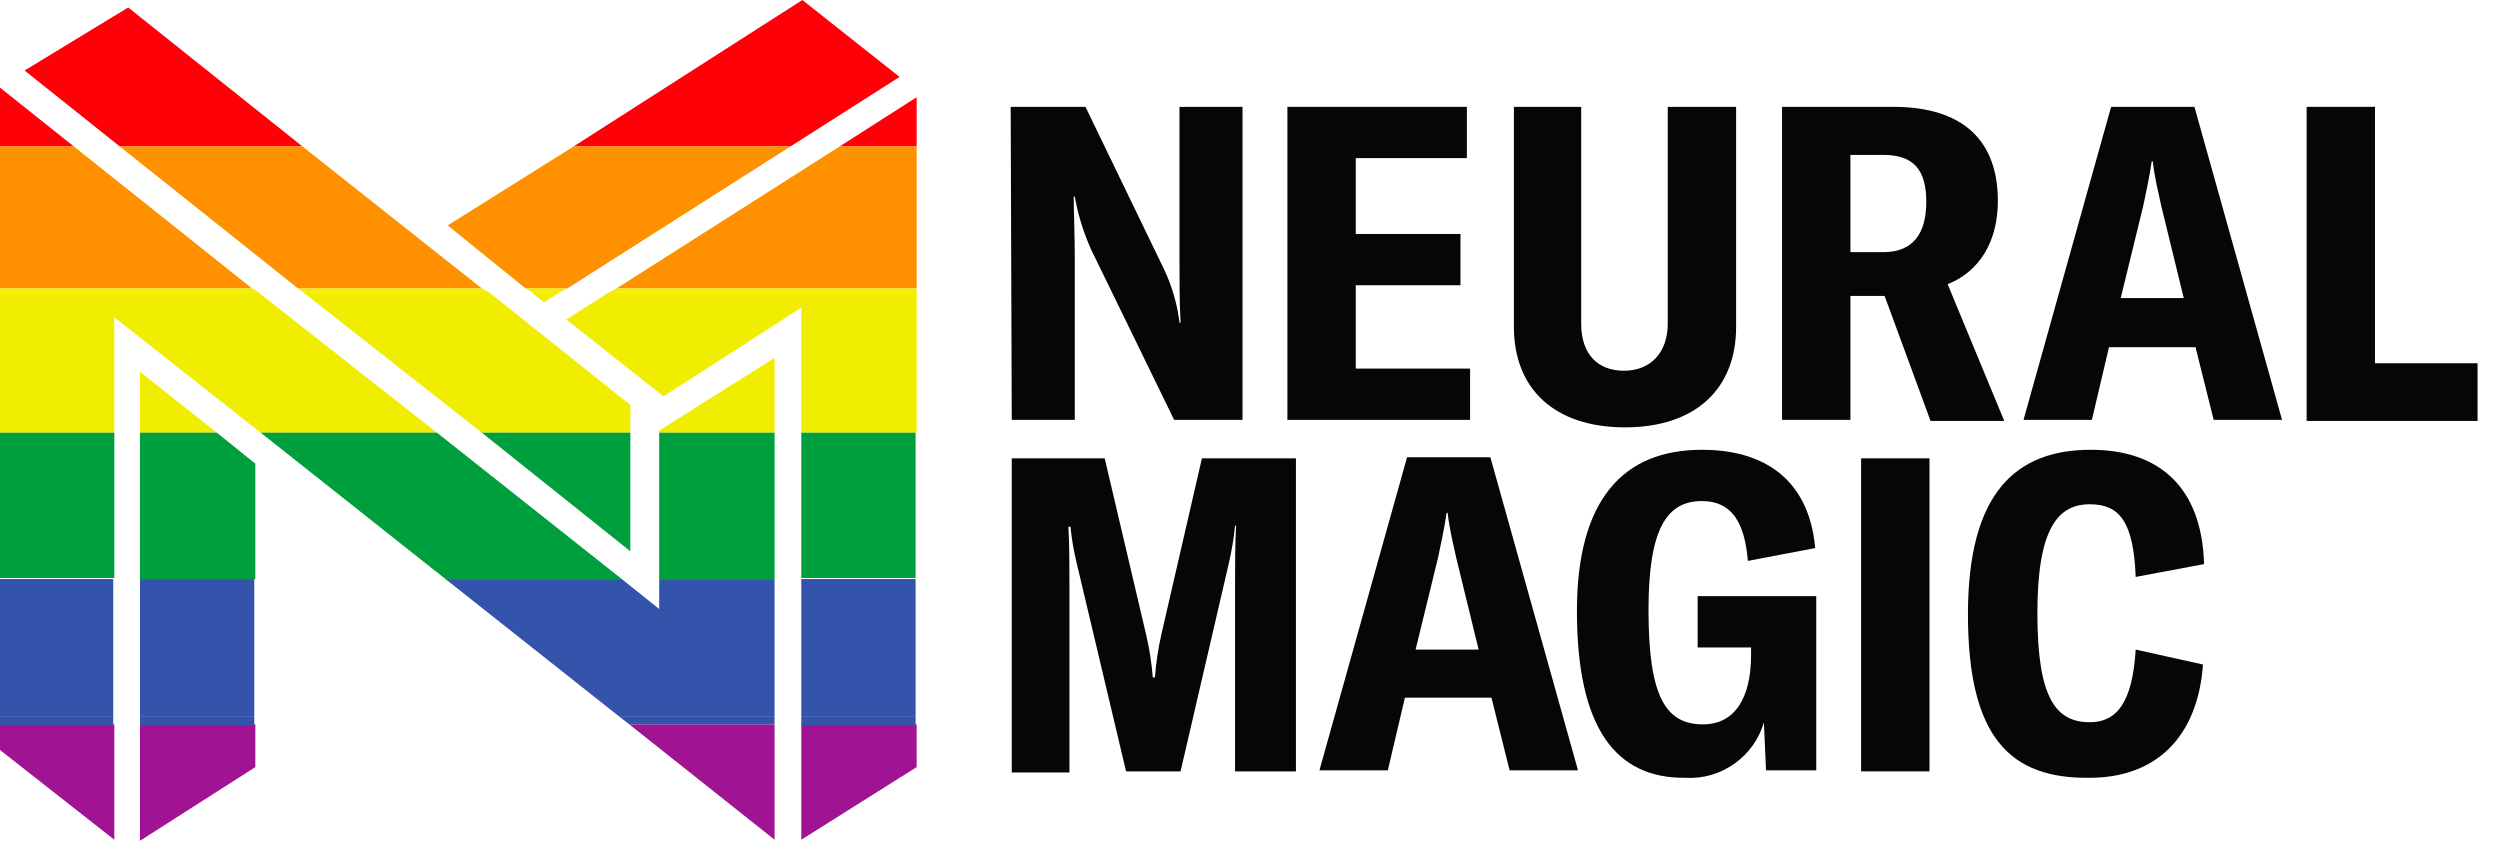
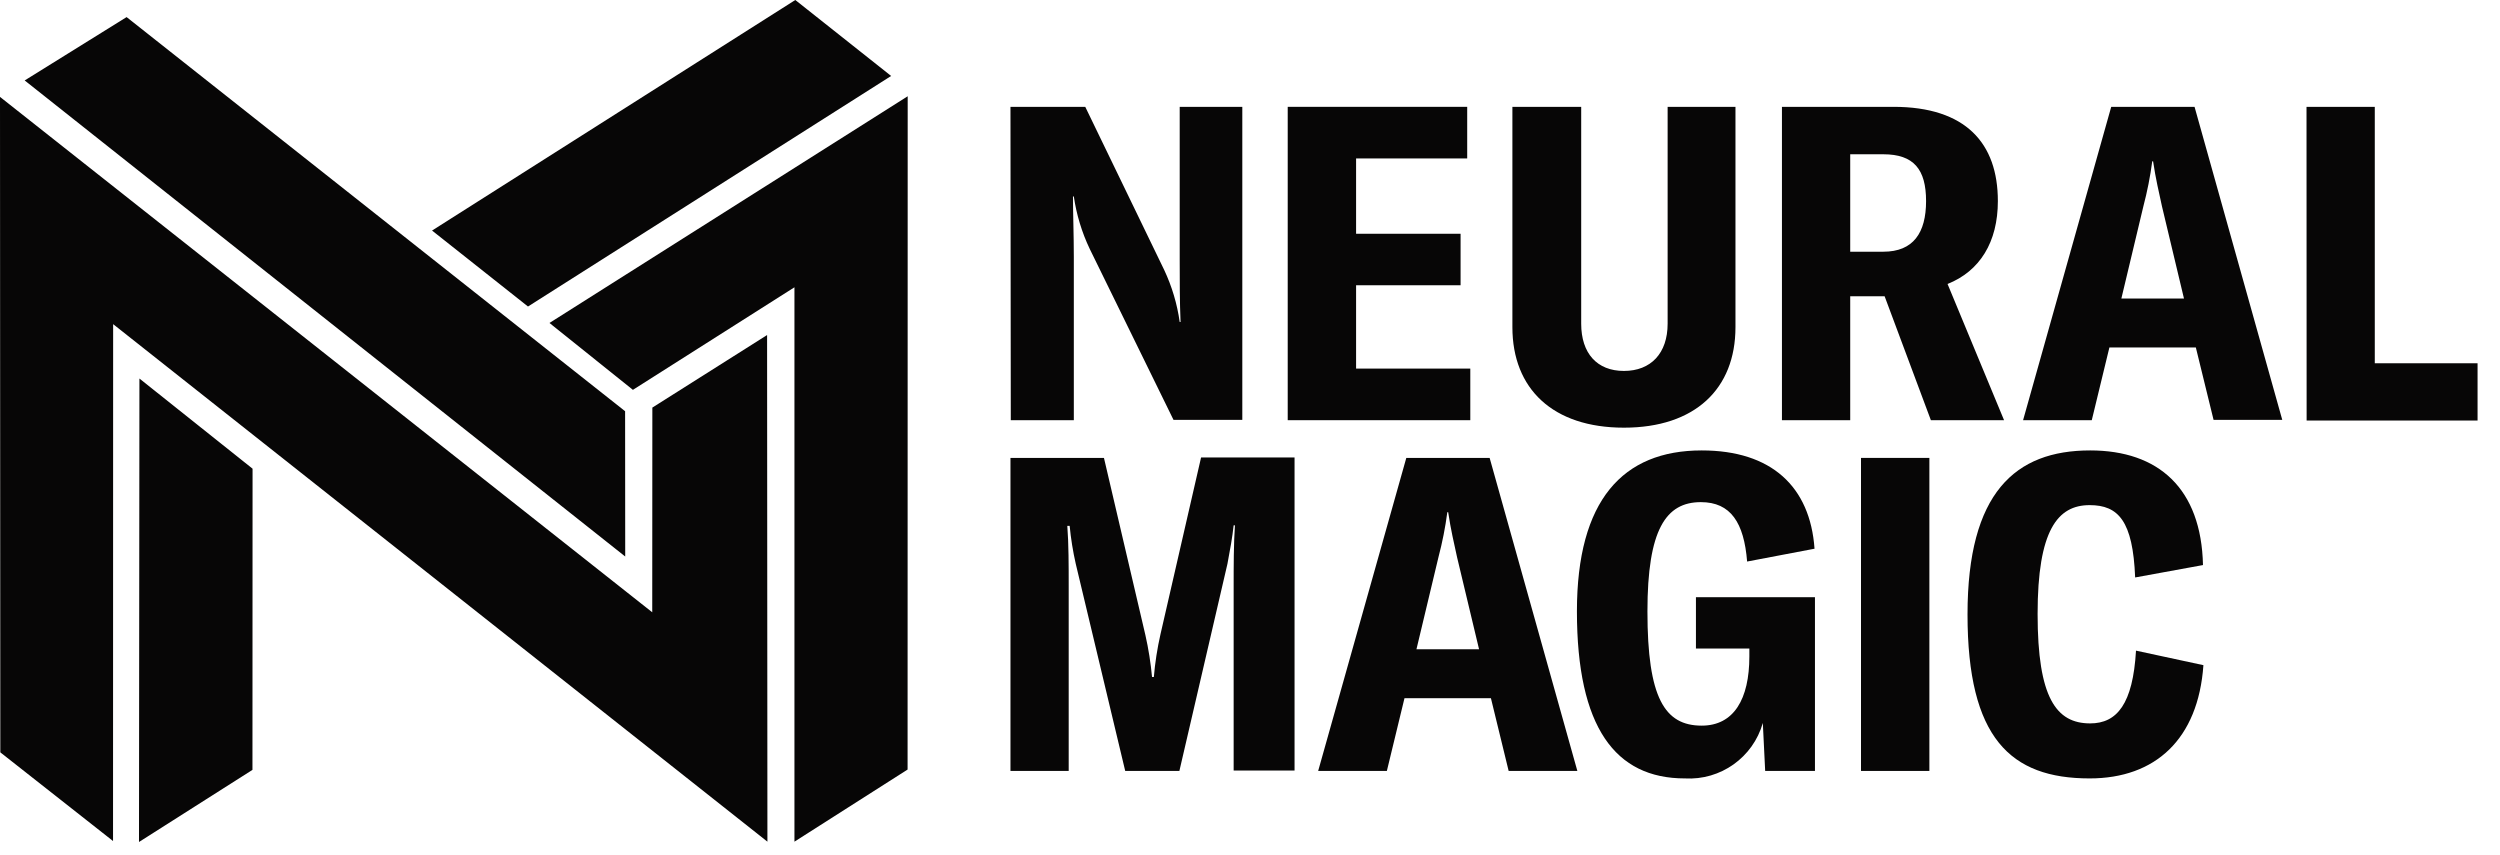
- <svg xmlns="http://www.w3.org/2000/svg" version="1.1" id="Layer_1" x="0px" y="0px" viewBox="0 0 234 80" style="enable-background:new 0 0 234 80;" xml:space="preserve">
-   <style type="text/css">
- 	.st0{fill:#009F3D;}
- 	.st1{fill:#FF0008;}
- 	.st2{fill:#FF9100;}
- 	.st3{fill:#F1ED00;}
- 	.st4{fill:#3453AB;}
- 	.st5{fill:#A01393;}
- 	.st6{fill:#070606;}
- </style>
-   <g>
-     <path class="st0" d="M75.1,0L75.1,0L75.1,0z" />
-     <polygon class="st1" points="0,8.2 0,13.7 6.9,13.7  " />
-     <polygon class="st1" points="12,0.7 2.3,6.6 11.2,13.7 28.3,13.7  " />
-     <polygon class="st1" points="74,13.7 84.2,7.2 75.1,0 75.1,0 53.7,13.7  " />
-     <polygon class="st1" points="85.8,9.1 78.6,13.7 85.8,13.7  " />
-     <polygon class="st2" points="6.9,13.7 0,13.7 0,27 23.6,27  " />
-     <polygon class="st2" points="45.1,27 28.3,13.7 11.2,13.7 27.9,27  " />
-     <polygon class="st2" points="41.9,21.1 49.2,27 53.1,27 74,13.7 53.7,13.7  " />
-     <polygon class="st2" points="85.8,27 85.8,13.7 78.6,13.7 57.7,27  " />
-     <polygon class="st3" points="10.7,29.7 24.4,40.5 40.9,40.5 24.1,27.3 0,27.3 0,40.5 10.7,40.5  " />
-     <polygon class="st3" points="72.5,33.5 61.7,40.3 61.7,40.5 72.5,40.5  " />
-     <polygon class="st3" points="45.1,40.5 59,40.5 59,37.9 45.7,27.3 28.3,27.3  " />
-     <polygon class="st3" points="52.5,27.3 49.7,27.3 50.9,28.3  " />
-     <polygon class="st3" points="13.1,34.8 13.1,40.5 20.3,40.5  " />
-     <polygon class="st3" points="53,29.9 62.1,37.1 75,28.8 75,40.5 85.8,40.5 85.8,27.3 57.1,27.3  " />
-     <polygon class="st3" points="23.6,27 0,27 0,27.3 24.1,27.3  " />
-     <polygon class="st3" points="45.7,27.3 45.1,27 27.9,27 28.3,27.3  " />
-     <polygon class="st3" points="52.5,27.3 53.1,27 49.2,27 49.7,27.3  " />
-     <polygon class="st3" points="57.1,27.3 85.8,27.3 85.8,27 57.7,27  " />
-     <rect y="40.5" class="st0" width="10.7" height="13.6" />
-     <polygon class="st0" points="58.2,54.2 40.9,40.5 24.4,40.5 41.7,54.2  " />
-     <polygon class="st0" points="72.5,54.2 72.5,40.5 61.7,40.5 61.7,54.2  " />
-     <polygon class="st0" points="59,51.6 59,40.5 45.1,40.5  " />
-     <polygon class="st0" points="20.3,40.5 13.1,40.5 13.1,54.2 23.9,54.2 23.9,43.4  " />
-     <rect x="75" y="40.5" class="st0" width="10.7" height="13.6" />
-     <rect y="54.2" class="st4" width="10.6" height="12.9" />
-     <polygon class="st4" points="61.7,54.2 61.7,57 58.2,54.2 41.7,54.2 58,67.1 72.5,67.1 72.5,54.2  " />
-     <rect x="13.1" y="54.2" class="st4" width="10.7" height="12.9" />
-     <rect x="75" y="54.2" class="st4" width="10.7" height="12.9" />
-     <polygon class="st5" points="72.5,78.6 72.5,67.8 58.9,67.8  " />
-     <polygon class="st5" points="0,70.2 10.7,78.6 10.7,67.8 0,67.8  " />
-     <polygon class="st5" points="13.1,78.7 23.9,71.8 23.9,67.8 13.1,67.8  " />
-     <polygon class="st5" points="75,78.6 85.8,71.8 85.8,67.8 75,67.8  " />
-     <rect y="67.1" class="st4" width="10.6" height="0.8" />
-     <polygon class="st4" points="58,67.1 58.9,67.8 72.5,67.8 72.5,67.1  " />
-     <rect x="13.1" y="67.1" class="st4" width="10.7" height="0.8" />
-     <rect x="75" y="67.1" class="st4" width="10.7" height="0.8" />
-   </g>
+ <svg xmlns="http://www.w3.org/2000/svg" id="Layer_1" data-name="Layer 1" viewBox="0 0 234 80">
  <g>
    <g>
-       <path class="st6" d="M94.6,10h7l7.4,15.3c0.7,1.5,1.2,3.2,1.4,4.9h0.1c-0.1-1.9-0.1-3.9-0.1-5.9V10h5.9v29.3h-6.4l-7.8-16    c-0.7-1.6-1.2-3.2-1.5-4.9h-0.1c0,1.5,0.1,3.7,0.1,5.6v15.3h-5.9L94.6,10z" />
-       <path class="st6" d="M137.6,34.5v4.8h-17.1V10h16.8v4.8h-10.4v7.1h9.8v4.8h-9.8v7.8H137.6z" />
-       <path class="st6" d="M148,10v20.3c0,2.8,1.5,4.4,4,4.4s4.1-1.7,4.1-4.4V10h6.4v20.6c0,5.8-3.8,9.4-10.4,9.4s-10.4-3.6-10.4-9.4V10    H148z" />
-       <path class="st6" d="M176.4,27.7h-3.2v11.6h-6.4V10h10.4c6.8,0,9.8,3.4,9.8,8.8c0,3.8-1.7,6.6-4.7,7.8l5.3,12.8h-6.9L176.4,27.7z     M176.3,23.6c2.8,0,4-1.8,4-4.7s-1.1-4.4-4-4.4h-3.1v9.1H176.3z" />
-       <path class="st6" d="M205.5,32.5h-8.1l-1.6,6.8h-6.4l8.2-29.3h7.8l8.2,29.3h-6.4L205.5,32.5z M204.4,27.9l-2.1-8.6    c-0.3-1.4-0.6-2.5-0.8-4.2h-0.1c-0.2,1.4-0.5,2.8-0.8,4.2l-2.1,8.6L204.4,27.9z" />
-       <path class="st6" d="M215.9,10h6.4v24h9.6v5.4h-16L215.9,10z" />
-       <path class="st6" d="M94.6,42.9h8.8l3.9,16.6c0.3,1.3,0.5,2.6,0.6,3.9h0.2c0.1-1.3,0.3-2.7,0.6-4l3.8-16.5h8.8v29.3h-5.7V54.8    c0-1.7,0-3.9,0.1-5.6h-0.1c-0.1,1.1-0.3,2.3-0.6,3.6l-4.5,19.4h-5.1l-4.6-19.4c-0.3-1.2-0.5-2.4-0.6-3.5h-0.2    c0.1,1.7,0.1,3.8,0.1,5.6v17.4h-5.4V42.9z" />
-       <path class="st6" d="M139.6,65.3h-8.1l-1.6,6.8h-6.4l8.2-29.3h7.8l8.2,29.3h-6.4L139.6,65.3z M138.4,60.8l-2.1-8.6    c-0.3-1.4-0.6-2.5-0.8-4.2h-0.1c-0.2,1.4-0.5,2.8-0.8,4.2l-2.1,8.6H138.4z" />
-       <path class="st6" d="M147.6,57.2c0-10.4,4.3-15.1,11.7-15.1c6.5,0,10.1,3.4,10.6,9.2l-6.3,1.2c-0.3-3.6-1.5-5.6-4.3-5.6    c-3.3,0-5,2.6-5,10.2c0,8.1,1.6,10.7,5.1,10.7c3,0,4.5-2.5,4.5-6.5v-0.7h-5v-4.8h11.1v16.3h-4.7l-0.2-4.5c-0.9,3.2-4,5.4-7.3,5.2    C151.2,72.9,147.6,68.1,147.6,57.2z" />
-       <path class="st6" d="M174.2,72.2V42.9h6.4v29.3H174.2z" />
-       <path class="st6" d="M184.2,57.5c0-11.4,4.5-15.4,11.5-15.4c6.4,0,10.4,3.5,10.6,10.7l-6.4,1.2c-0.2-5.3-1.6-6.8-4.3-6.8    c-3,0-4.9,2.3-4.9,10.2s1.7,10.2,4.9,10.2c2.5,0,4-1.8,4.3-6.8l6.3,1.4c-0.5,6.9-4.5,10.6-10.6,10.6    C188.2,72.9,184.2,69.1,184.2,57.5z" />
+       <polygon points="61.06 38.15 71.8 31.36 71.83 78.78 10.59 30.34 10.58 78.72 0.03 70.42 0 9.07 61.05 57.31 61.06 38.15" fill="#070606" />
+       <polygon points="58.51 38.49 11.85 1.6 2.31 7.53 58.52 52.09 58.51 38.49" fill="#070606" />
+       <polygon points="74.44 0 40.44 21.58 49.42 28.69 83.41 7.11 74.44 0" fill="#070606" />
+       <polygon points="13.05 35.43 13.01 78.81 23.63 72.06 23.64 43.87 13.05 35.43" fill="#070606" />
+       <polygon points="84.95 72.03 74.36 78.78 74.36 26.89 59.24 36.49 51.43 30.23 84.96 9.01 84.95 72.03" fill="#070606" />
+     </g>
+     <g>
+       <path d="M94.58,10h7l7.39,15.27a17,17,0,0,1,1.45,4.87h.08c-.08-1.94-.08-3.88-.08-5.86V10h5.86v29.3h-6.44l-7.84-16a17.17,17.17,0,0,1-1.49-4.91h-.08c0,1.52.08,3.67.08,5.65V39.33h-5.9Z" fill="#070606" />
+       <path d="M137.62,34.5v4.83H120.53V10h16.8v4.83h-10.4v7.05h9.78V26.7h-9.78v7.8Z" fill="#070606" />
+       <path d="M148,10v20.3c0,2.77,1.48,4.42,4,4.42s4.09-1.65,4.09-4.42V10h6.35V30.62c0,5.78-3.79,9.41-10.44,9.41s-10.44-3.63-10.44-9.41V10Z" fill="#070606" />
+       <path d="M176.4,27.73h-3.22v11.6h-6.39V10h10.44C184,10,187,13.41,187,18.82c0,3.84-1.69,6.56-4.71,7.76l5.29,12.75h-6.85Zm-.12-4.17c2.81,0,4-1.77,4-4.74s-1.15-4.38-4-4.38h-3.1v9.12Z" fill="#070606" />
+       <path d="M205.53,32.52h-8.09l-1.65,6.81h-6.43L197.61,10h7.8l8.21,29.3h-6.43Zm-1.11-4.58-2.06-8.63c-.29-1.36-.58-2.52-.83-4.21h-.08a33.75,33.75,0,0,1-.83,4.21l-2.06,8.63Z" fill="#070606" />
+       <path d="M215.89,10h6.39V34h9.62v5.36h-16Z" fill="#070606" />
+       <path d="M94.58,42.86h8.75l3.88,16.59a30.43,30.43,0,0,1,.62,3.92H108a29.24,29.24,0,0,1,.62-4l3.8-16.55h8.75v29.3h-5.7V54.79c0-1.74,0-3.88.12-5.62h-.12c-.12,1.12-.33,2.27-.58,3.6l-4.5,19.39h-5.07l-4.63-19.39a28.38,28.38,0,0,1-.57-3.55H99.9c.13,1.65.13,3.79.13,5.57V72.16H94.58Z" fill="#070606" />
+       <path d="M139.55,65.35h-8.09l-1.65,6.81h-6.43l8.25-29.3h7.8l8.21,29.3h-6.43Zm-1.11-4.58-2.06-8.62c-.29-1.36-.58-2.52-.83-4.21h-.08a33.75,33.75,0,0,1-.83,4.21l-2.06,8.62Z" fill="#070606" />
+       <path d="M147.6,57.22c0-10.4,4.29-15.06,11.68-15.06,6.52,0,10.15,3.38,10.56,9.2l-6.31,1.2C163.24,48.93,162,47,159.2,47c-3.27,0-5,2.56-5,10.23,0,8.09,1.61,10.69,5.08,10.69,3,0,4.46-2.47,4.46-6.48v-.74h-5V55.9h11.14V72.16h-4.66L165,67.67a7.16,7.16,0,0,1-7.3,5.19C151.19,72.86,147.6,68.08,147.6,57.22Z" fill="#070606" />
+       <path d="M174.19,72.16V42.86h6.4v29.3Z" fill="#070606" />
+       <path d="M184.16,57.51c0-11.39,4.46-15.35,11.48-15.35,6.39,0,10.4,3.55,10.56,10.73l-6.35,1.16c-.21-5.29-1.57-6.77-4.26-6.77-3,0-4.87,2.35-4.87,10.19s1.74,10.24,4.92,10.24c2.51,0,4-1.82,4.29-6.81l6.31,1.36c-.49,6.93-4.5,10.6-10.65,10.6C188.17,72.86,184.16,69.07,184.16,57.51Z" fill="#070606" />
    </g>
  </g>
</svg>
